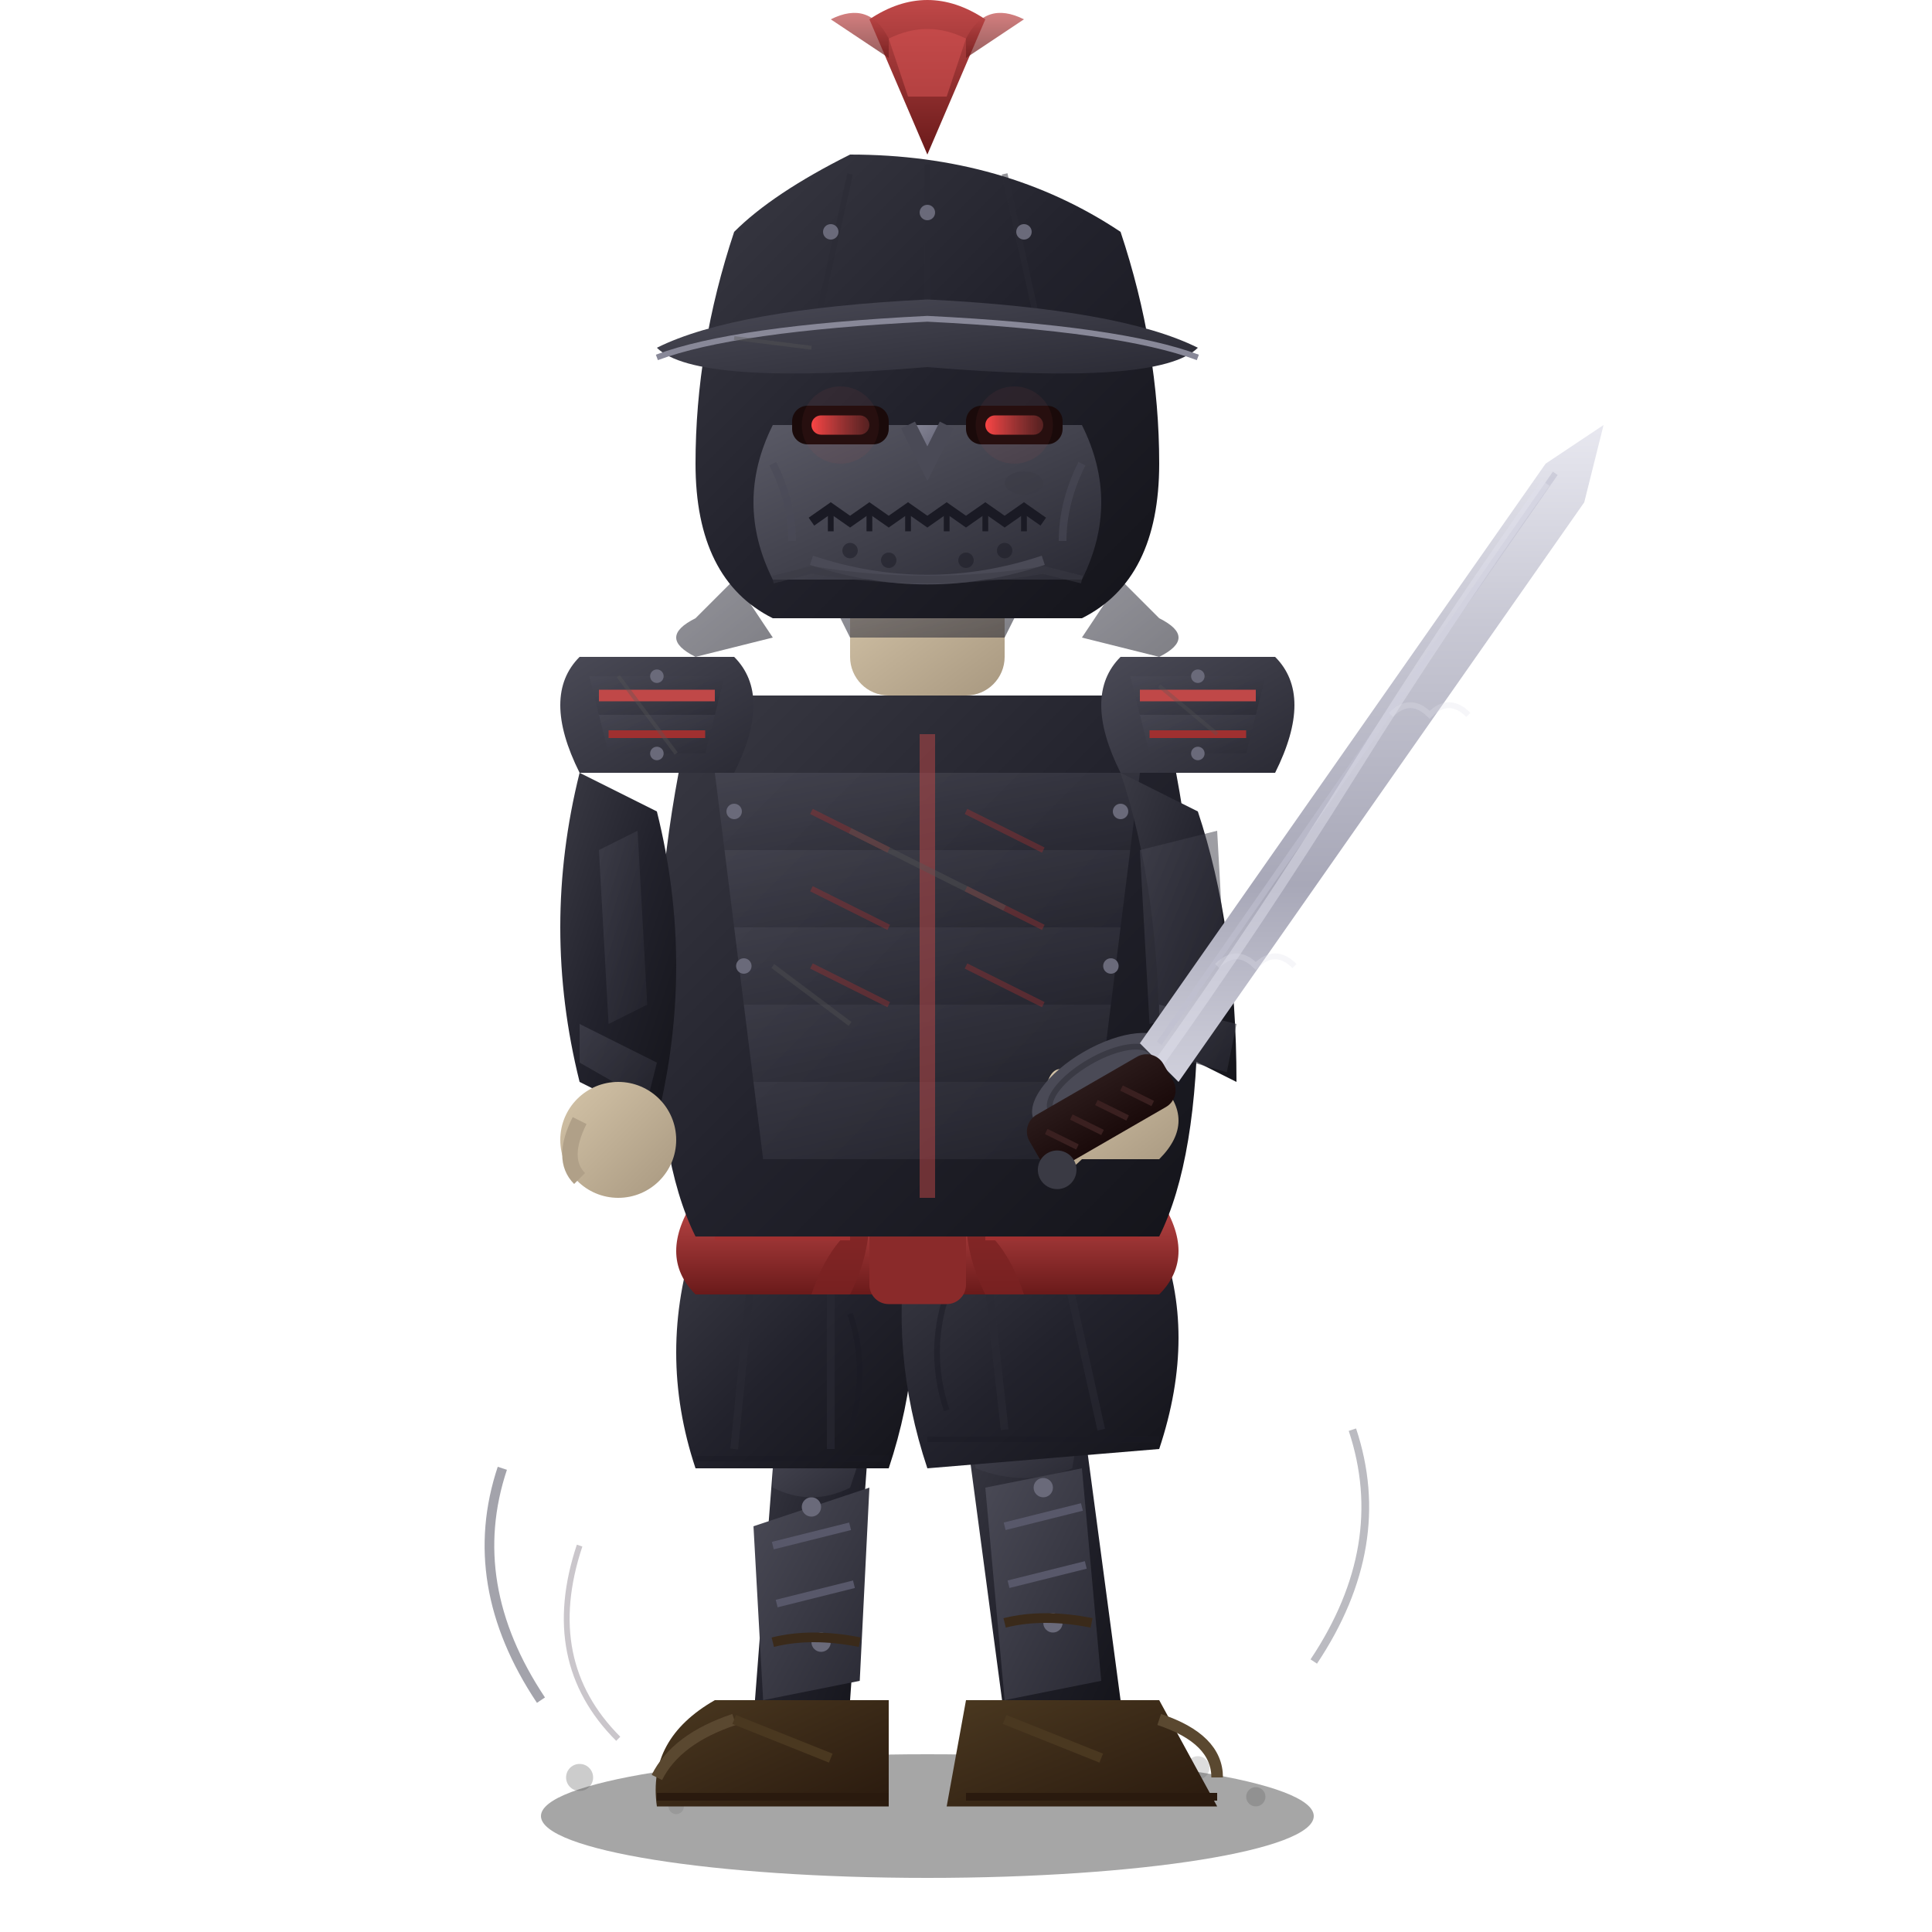
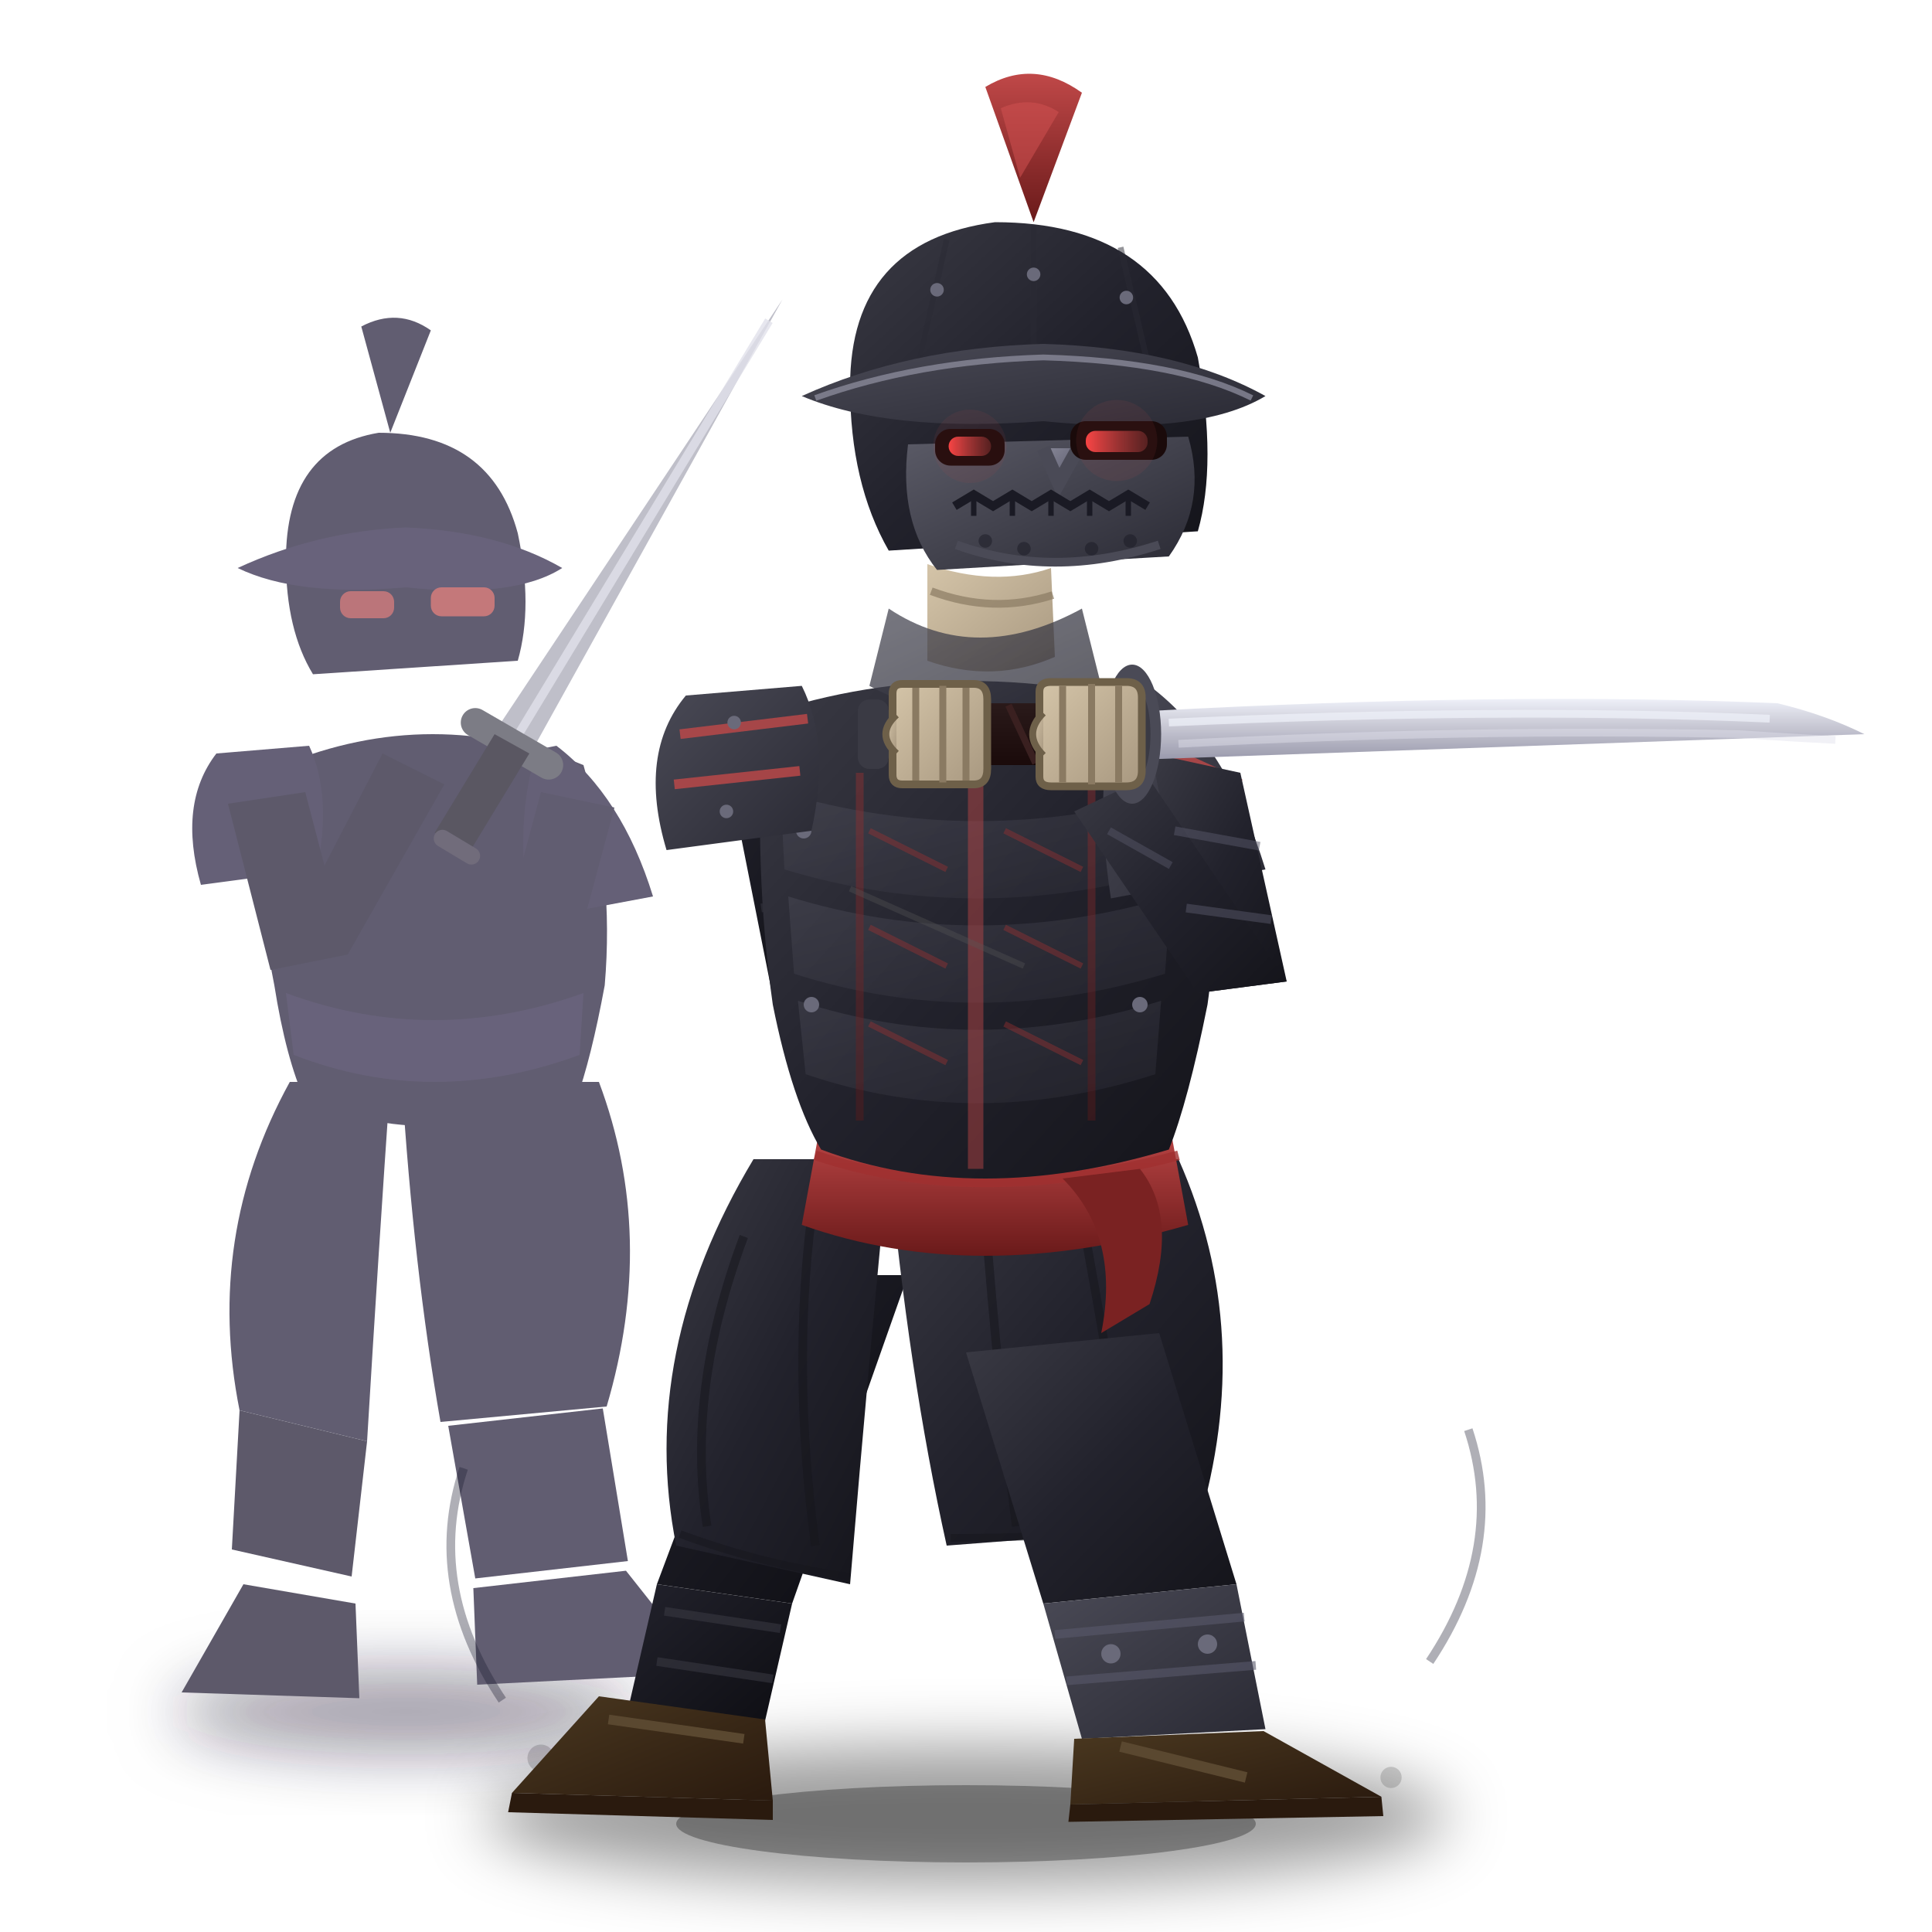
- <svg xmlns="http://www.w3.org/2000/svg" viewBox="0 0 100 100" width="512" height="512" data-hand="56,58">
+ <svg xmlns="http://www.w3.org/2000/svg" viewBox="0 0 100 100" width="512" height="512" data-hand="56.4,38">
  <defs>
    <linearGradient id="ry-armor" x1="0" y1="0" x2="1" y2="1">
      <stop offset="0" stop-color="#3a3a44" />
      <stop offset=".5" stop-color="#22222c" />
      <stop offset="1" stop-color="#14141a" />
+     </linearGradient>
+     <linearGradient id="ry-armorD" x1="0" y1="0" x2="1" y2="1">
+       <stop offset="0" stop-color="#22222c" />
+       <stop offset="1" stop-color="#0d0d12" />
    </linearGradient>
    <linearGradient id="ry-plate" x1="0" y1="0" x2="1" y2="1">
      <stop offset="0" stop-color="#4a4a56" />
      <stop offset="1" stop-color="#2a2a34" />
    </linearGradient>
    <linearGradient id="ry-crimson" x1="0" y1="0" x2="0" y2="1">
      <stop offset="0" stop-color="#c04848" />
      <stop offset="1" stop-color="#6a1a1a" />
    </linearGradient>
    <linearGradient id="ry-skin" x1="0" y1="0" x2="1" y2="1">
      <stop offset="0" stop-color="#d4c4a8" />
      <stop offset="1" stop-color="#a89880" />
    </linearGradient>
    <linearGradient id="ry-blade" x1="0" y1="0" x2="0" y2="1">
-       <stop offset="0" stop-color="#e8e8f0" />
-       <stop offset=".3" stop-color="#c8c8d4" />
-       <stop offset=".7" stop-color="#a8a8b8" />
-       <stop offset="1" stop-color="#d0d0dc" />
+       <stop offset="0" stop-color="#eef0f8" />
+       <stop offset=".45" stop-color="#c8c8d4" />
+       <stop offset="1" stop-color="#9a9aac" />
    </linearGradient>
    <linearGradient id="ry-wrap" x1="0" y1="0" x2="0" y2="1">
      <stop offset="0" stop-color="#2a1a1a" />
      <stop offset="1" stop-color="#1a0a0a" />
    </linearGradient>
    <linearGradient id="ry-mask" x1="0" y1="0" x2="1" y2="1">
      <stop offset="0" stop-color="#5a5a66" />
      <stop offset="1" stop-color="#2a2a34" />
-     </linearGradient>
-     <linearGradient id="ry-hair" x1="0" y1="0" x2="1" y2="1">
-       <stop offset="0" stop-color="#1a1a24" />
-       <stop offset="1" stop-color="#0a0a10" />
    </linearGradient>
    <linearGradient id="ry-glow" x1="0" y1="0" x2="1" y2="0">
      <stop offset="0" stop-color="#ff4444" />
      <stop offset="1" stop-color="#c04848" stop-opacity=".3" />
    </linearGradient>
    <linearGradient id="ry-lace" x1="0" y1="0" x2="0" y2="1">
      <stop offset="0" stop-color="#a03030" />
      <stop offset="1" stop-color="#601818" />
    </linearGradient>
    <linearGradient id="ry-steel" x1="0" y1="0" x2="1" y2="1">
      <stop offset="0" stop-color="#888898" />
      <stop offset="1" stop-color="#58586a" />
    </linearGradient>
-     <radialGradient id="ry-shadow" cx=".5" cy=".5" r=".5">
-       <stop offset="0" stop-color="#0a0a14" stop-opacity=".6" />
-       <stop offset="1" stop-color="#0a0a14" stop-opacity="0" />
-     </radialGradient>
    <linearGradient id="ry-sandal" x1="0" y1="0" x2="1" y2="1">
      <stop offset="0" stop-color="#4a3820" />
      <stop offset="1" stop-color="#2a1a0e" />
    </linearGradient>
+     <filter id="ry-soft" x="-60%" y="-70%" width="220%" height="240%">
+       <feGaussianBlur stdDeviation="1.6" />
+     </filter>
  </defs>
-   <ellipse cx="48" cy="94" rx="20" ry="3.2" fill="#000" opacity=".35" />
-   <circle cx="30" cy="92" r=".7" fill="#555" opacity=".3" />
-   <circle cx="65" cy="93" r=".5" fill="#555" opacity=".25" />
-   <circle cx="35" cy="93.5" r=".4" fill="#666" opacity=".2" />
-   <circle cx="62" cy="91.5" r=".6" fill="#555" opacity=".2" />
-   <path d="M28 88 Q24 82 26 76" stroke="#1a1a2e" stroke-width=".5" fill="none" opacity=".4" />
-   <path d="M68 86 Q72 80 70 74" stroke="#1a1a2e" stroke-width=".4" fill="none" opacity=".3" />
-   <path d="M32 90 Q28 86 30 80" stroke="#2a1a2e" stroke-width=".3" fill="none" opacity=".25" />
-   <path d="M42 70 Q38 64 40 58" stroke="#14141e" stroke-width=".4" fill="none" opacity=".2" />
-   <path d="M56 68 Q60 62 58 56" stroke="#14141e" stroke-width=".3" fill="none" opacity=".15" />
+   <ellipse cx="50" cy="94" rx="25" ry="3.6" fill="#000" opacity=".38" filter="url(#ry-soft)" />
+   <ellipse cx="50" cy="94.4" rx="15" ry="2" fill="#000" opacity=".3" />
+   <g fill="#555" opacity=".25">
+     <circle cx="28" cy="91" r=".7" />
+     <circle cx="72" cy="92" r=".55" />
+     <circle cx="34" cy="93" r=".4" />
+     <circle cx="66" cy="90.5" r=".5" />
+   </g>
+   <g opacity=".72">
+     <ellipse cx="21" cy="88.6" rx="12" ry="2.2" fill="#15112a" opacity=".55" filter="url(#ry-soft)" />
+     <path d="M15 56 Q10.6 64 12.4 73 L19 74.6 Q19.6 64.6 20.2 56 Z" fill="#241e3a" />
+     <path d="M20.8 56 Q21.4 65.6 22.8 73.6 L31.4 72.8 Q34 64 31 56 Z" fill="#241e3a" />
+     <path d="M12.4 73 L19 74.6 L18.2 81.6 L12 80.2 Z" fill="#1e1931" />
+     <path d="M23.2 73.8 L31.2 72.9 L32.5 80.8 L24.6 81.7 Z" fill="#241e3a" />
+     <path d="M9.4 87.6 L12.6 82 L18.4 83 L18.6 87.9 Z" fill="#1e1931" />
+     <path d="M24.5 82.2 L32.4 81.3 L36.6 86.6 L24.7 87.2 Z" fill="#241e3a" />
+     <path d="M14.6 39.6 Q22.4 36.4 30.2 39.6 Q31.8 45.2 31.3 51 Q30.6 54.8 29.8 57 Q22.2 59.6 15.8 57 Q14.8 54.8 14.2 51 Q13 45.2 14.6 39.6 Z" fill="#241e3a" />
+     <path d="M14.8 51.4 Q22.4 54.2 30.2 51.4 L30 54.6 Q22.4 57.4 15.2 54.6 Z" fill="#2e2648" />
+     <path d="M11.2 39 Q9.2 41.6 10.4 45.8 L16.4 45 Q17.2 41.2 16 38.6 Z" fill="#2a2342" />
+     <path d="M28.8 38.6 Q32.2 41.2 33.8 46.4 L27.4 47.6 Q26.6 42.4 27.8 38.8 Z" fill="#2a2342" />
+     <path d="M11.8 41.6 L15.8 41 L18 49.4 L14 50.2 Z" fill="#1e1931" />
+     <path d="M14 50.2 L18 49.4 L23 40.6 L19.8 39 Z" fill="#1e1931" />
+     <path d="M28 41 L31.8 41.8 L29.6 50 L25.8 49.2 Z" fill="#241e3a" />
+     <path d="M25.8 49.2 L29.6 50 L25.4 40.6 L22.2 42 Z" fill="#241e3a" />
+     <path d="M14.8 29 Q14.8 23.2 19.6 22.4 Q25.4 22.4 26.8 27.6 Q27.6 31.4 26.8 34.2 L16.2 34.9 Q14.8 32.6 14.8 29 Z" fill="#241e3a" />
+     <path d="M12.3 29.4 Q16.4 27.5 21 27.3 Q25.8 27.5 29.1 29.4 Q26.6 31 21 30.4 Q15.4 30.9 12.3 29.4 Z" fill="#2e2648" />
+     <path d="M20.2 22.4 L18.7 16.9 Q20.6 15.9 22.3 17.1 Z" fill="#241e3a" />
+     <path d="M27.4 39.1 L25.6 37.9 L40.5 15.5 Z" fill="#a6a6b4" />
+     <path d="M26.6 38.4 L39.8 16.6" stroke="#d6d6e2" stroke-width=".45" fill="none" opacity=".8" />
+     <path d="M28.4 39.6 L24.6 37.4" stroke="#4a4a56" stroke-width="1.5" stroke-linecap="round" />
+     <path d="M27.4 39 L24.3 44.1 L22.5 43.1 L25.6 38 Z" fill="#1a1626" />
+     <path d="M24.4 44.3 L22.9 43.4" stroke="#3a3348" stroke-width=".9" stroke-linecap="round" />
+     <rect x="17.6" y="30.6" width="2.8" height="1.4" rx=".55" fill="#c04848" opacity=".8" />
+     <rect x="22.3" y="30.4" width="3.3" height="1.5" rx=".55" fill="#c04848" opacity=".88" />
+   </g>
+   <path d="M26 88 Q22 82 24 76 M74 86 Q78 80 76 74" stroke="#1a1a2e" stroke-width=".45" fill="none" opacity=".35" />
  <g stroke="none">
-     <path d="M40 76 L45 74 L44 88 L39 89 Z" fill="url(#ry-armor)" />
-     <path d="M50 74 L56 73 L58 88 L52 89 Z" fill="url(#ry-armor)" />
-     <path d="M40 75 Q42 73 45 74 L44 77 Q42 78 40 77 Z" fill="url(#ry-plate)" />
-     <path d="M50 73 Q53 72 56 73 L55.5 76 Q53 77 50.5 76 Z" fill="url(#ry-plate)" />
-     <path d="M39 79 L45 77 L44.5 87 L39.5 88 Z" fill="url(#ry-plate)" />
-     <path d="M51 77 L56 76 L57 87 L52 88 Z" fill="url(#ry-plate)" />
-     <line x1="40" y1="80" x2="44" y2="79" stroke="#58586a" stroke-width=".4" />
-     <line x1="40.2" y1="83" x2="44.2" y2="82" stroke="#58586a" stroke-width=".4" />
-     <line x1="52" y1="79" x2="56" y2="78" stroke="#58586a" stroke-width=".4" />
-     <line x1="52.2" y1="82" x2="56.2" y2="81" stroke="#58586a" stroke-width=".4" />
-     <circle cx="42" cy="78" r=".5" fill="#6a6a7a" />
-     <circle cx="42.5" cy="85" r=".5" fill="#6a6a7a" />
-     <circle cx="54" cy="77" r=".5" fill="#6a6a7a" />
-     <circle cx="54.5" cy="84" r=".5" fill="#6a6a7a" />
-     <path d="M40 85 Q42 84.5 44.5 85" stroke="#3a2a1a" stroke-width=".5" fill="none" />
-     <path d="M52 84 Q54 83.5 56.5 84" stroke="#3a2a1a" stroke-width=".5" fill="none" />
-     <path d="M37 88 h9 v5.5 h-12 Q33.5 90 37 88 Z" fill="url(#ry-sandal)" />
-     <path d="M50 88 h10 l3 5.5 h-14 Z" fill="url(#ry-sandal)" />
-     <path d="M34 92 Q35 90 38 89" stroke="#5a4830" stroke-width=".6" fill="none" />
-     <path d="M60 89 Q63 90 63 92" stroke="#5a4830" stroke-width=".6" fill="none" />
-     <line x1="38" y1="89" x2="43" y2="91" stroke="#4a3820" stroke-width=".5" />
-     <line x1="52" y1="89" x2="57" y2="91" stroke="#4a3820" stroke-width=".5" />
-     <path d="M34 93 h12" stroke="#2a1a0e" stroke-width=".4" />
-     <path d="M50 93 h13" stroke="#2a1a0e" stroke-width=".4" />
-     <path d="M36 64 Q34 70 36 76 L46 76 Q48 70 47 64 Z" fill="url(#ry-armor)" />
-     <path d="M47 64 Q46 70 48 76 L60 75 Q62 69 60 64 Z" fill="url(#ry-armor)" />
-     <line x1="39" y1="65" x2="38" y2="75" stroke="#2a2a34" stroke-width=".4" opacity=".6" />
-     <line x1="43" y1="65" x2="43" y2="75" stroke="#2a2a34" stroke-width=".4" opacity=".6" />
-     <line x1="51" y1="65" x2="52" y2="74" stroke="#2a2a34" stroke-width=".4" opacity=".6" />
-     <line x1="55" y1="65" x2="57" y2="74" stroke="#2a2a34" stroke-width=".4" opacity=".6" />
-     <path d="M44 68 Q45 71 44 74" stroke="#1a1a24" stroke-width=".3" fill="none" opacity=".5" />
-     <path d="M49 67 Q48 70 49 73" stroke="#1a1a24" stroke-width=".3" fill="none" opacity=".5" />
-     <path d="M36 75.5 L46 75.5" stroke="#1a1a24" stroke-width=".3" opacity=".4" />
-     <path d="M48 74.5 L60 74.5" stroke="#1a1a24" stroke-width=".3" opacity=".4" />
-     <path d="M36 62 L60 62 Q62 65 60 67 L36 67 Q34 65 36 62 Z" fill="url(#ry-crimson)" />
-     <rect x="45" y="61.5" width="5" height="6" rx="1" fill="#8a2a2a" />
-     <path d="M45 63 Q43 64 42 67 L44 67 Q45 65 45 63 Z" fill="#7a2222" opacity=".8" />
-     <path d="M50 63 Q52 64 53 67 L51 67 Q50 65 50 63 Z" fill="#7a2222" opacity=".8" />
-     <line x1="37" y1="64" x2="44" y2="64" stroke="#a03030" stroke-width=".4" />
-     <line x1="51" y1="64" x2="59" y2="64" stroke="#a03030" stroke-width=".4" />
-     <path d="M36 36 Q34 44 34 52 Q34 60 36 64 L60 64 Q62 60 62 52 Q62 44 60 36 Z" fill="url(#ry-armor)" />
-     <path d="M37 40 L59 40 L58.5 44 L37.5 44 Z" fill="url(#ry-plate)" opacity=".7" />
-     <path d="M37.5 44 L58.5 44 L58 48 L38 48 Z" fill="url(#ry-plate)" opacity=".65" />
-     <path d="M38 48 L58 48 L57.5 52 L38.5 52 Z" fill="url(#ry-plate)" opacity=".6" />
-     <path d="M38.5 52 L57.5 52 L57 56 L39 56 Z" fill="url(#ry-plate)" opacity=".55" />
-     <path d="M39 56 L57 56 L56 60 L39.5 60 Z" fill="url(#ry-plate)" opacity=".5" />
-     <line x1="48" y1="38" x2="48" y2="62" stroke="#c04848" stroke-width=".8" opacity=".5" />
-     <line x1="41" y1="41" x2="41" y2="59" stroke="url(#ry-lace)" stroke-width=".4" opacity=".4" />
-     <line x1="55" y1="41" x2="55" y2="59" stroke="url(#ry-lace)" stroke-width=".4" opacity=".4" />
-     <path d="M42 42 L46 44 M42 46 L46 48 M42 50 L46 52" stroke="#a03030" stroke-width=".3" fill="none" opacity=".4" />
-     <path d="M50 42 L54 44 M50 46 L54 48 M50 50 L54 52" stroke="#a03030" stroke-width=".3" fill="none" opacity=".4" />
-     <line x1="44" y1="43" x2="52" y2="47" stroke="#555" stroke-width=".3" opacity=".4" />
-     <line x1="40" y1="50" x2="44" y2="53" stroke="#555" stroke-width=".25" opacity=".35" />
-     <circle cx="38" cy="42" r=".4" fill="#6a6a7a" />
-     <circle cx="58" cy="42" r=".4" fill="#6a6a7a" />
-     <circle cx="38.5" cy="50" r=".4" fill="#6a6a7a" />
-     <circle cx="57.5" cy="50" r=".4" fill="#6a6a7a" />
-     <path d="M30 34 Q28 36 30 40 L38 40 Q40 36 38 34 Z" fill="url(#ry-plate)" />
-     <path d="M30.5 35 L37.5 35 L37 37 L31 37 Z" fill="url(#ry-plate)" opacity=".7" />
-     <path d="M31 37 L37 37 L36.5 39 L31.5 39 Z" fill="url(#ry-plate)" opacity=".6" />
-     <line x1="31" y1="36" x2="37" y2="36" stroke="#c04848" stroke-width=".6" />
-     <line x1="31.5" y1="38" x2="36.5" y2="38" stroke="#a03030" stroke-width=".4" />
-     <line x1="32" y1="35" x2="35" y2="39" stroke="#555" stroke-width=".2" opacity=".35" />
-     <circle cx="34" cy="35" r=".35" fill="#6a6a7a" />
-     <circle cx="34" cy="39" r=".35" fill="#6a6a7a" />
-     <path d="M58 34 Q56 36 58 40 L66 40 Q68 36 66 34 Z" fill="url(#ry-plate)" />
-     <path d="M58.5 35 L65.5 35 L65 37 L59 37 Z" fill="url(#ry-plate)" opacity=".7" />
-     <path d="M59 37 L65 37 L64.5 39 L59.5 39 Z" fill="url(#ry-plate)" opacity=".6" />
-     <line x1="59" y1="36" x2="65" y2="36" stroke="#c04848" stroke-width=".6" />
-     <line x1="59.5" y1="38" x2="64.5" y2="38" stroke="#a03030" stroke-width=".4" />
-     <circle cx="62" cy="35" r=".35" fill="#6a6a7a" />
-     <circle cx="62" cy="39" r=".35" fill="#6a6a7a" />
-     <line x1="60" y1="35.5" x2="63" y2="38" stroke="#555" stroke-width=".2" opacity=".3" />
-     <path d="M30 40 Q28 48 30 56 L34 58 Q36 50 34 42 Z" fill="url(#ry-armor)" />
-     <path d="M31 44 L33 43 L33.5 52 L31.5 53 Z" fill="url(#ry-plate)" opacity=".5" />
-     <path d="M30 53 L34 55 L33.5 57 L30 55 Z" fill="url(#ry-plate)" opacity=".6" />
-     <circle cx="32" cy="59" r="3" fill="url(#ry-skin)" />
-     <path d="M30 58 Q29 60 30 61" stroke="#b0a088" stroke-width=".8" fill="none" />
-     <path d="M58 40 Q60 46 60 54 L64 56 Q64 48 62 42 Z" fill="url(#ry-armor)" />
-     <path d="M59 44 L63 43 L63.5 52 L59.5 53 Z" fill="url(#ry-plate)" opacity=".5" />
-     <path d="M60 52 L64 53 L63.5 55.5 L60 54.5 Z" fill="url(#ry-plate)" opacity=".6" />
-     <path d="M56 56 Q54 54 54 58 Q54 62 56 60 L60 60 Q62 58 60 56 Z" fill="url(#ry-skin)" />
-     <path d="M55 57 Q56 56.5 57 57" stroke="#b0a080" stroke-width=".3" fill="none" />
-     <rect x="44" y="30" width="8" height="6" rx="2" fill="url(#ry-skin)" />
-     <path d="M43 31 L53 31 L52 33 L44 33 Z" fill="url(#ry-plate)" opacity=".6" />
-     <path d="M38 30 L36 32 Q34 33 36 34 L40 33 Z" fill="url(#ry-plate)" opacity=".6" />
-     <path d="M58 30 L60 32 Q62 33 60 34 L56 33 Z" fill="url(#ry-plate)" opacity=".6" />
-     <path d="M38 12 Q36 18 36 24 Q36 30 40 32 L56 32 Q60 30 60 24 Q60 18 58 12 Q52 8 44 8 Q40 10 38 12 Z" fill="url(#ry-armor)" />
-     <line x1="44" y1="9" x2="42" y2="18" stroke="#2a2a34" stroke-width=".3" opacity=".5" />
-     <line x1="48" y1="8.5" x2="48" y2="18" stroke="#2a2a34" stroke-width=".3" opacity=".5" />
-     <line x1="52" y1="9" x2="54" y2="18" stroke="#2a2a34" stroke-width=".3" opacity=".5" />
-     <circle cx="43" cy="12" r=".4" fill="#6a6a7a" />
-     <circle cx="48" cy="11" r=".4" fill="#6a6a7a" />
-     <circle cx="53" cy="12" r=".4" fill="#6a6a7a" />
-     <path d="M48 8 L45 1 Q48 -1 51 1 L48 8 Z" fill="url(#ry-crimson)" />
-     <path d="M47 5 L46 2 Q48 1 50 2 L49 5 Z" fill="#d05050" opacity=".6" />
-     <path d="M46 3 L43 1 Q45 0 46 2 Z" fill="url(#ry-crimson)" opacity=".7" />
-     <path d="M50 3 L53 1 Q51 0 50 2 Z" fill="url(#ry-crimson)" opacity=".7" />
-     <path d="M34 18 Q38 16 48 15.5 Q58 16 62 18 Q60 20 48 19 Q36 20 34 18 Z" fill="url(#ry-plate)" />
-     <path d="M34 18.5 Q38 17 48 16.5 Q58 17 62 18.5" stroke="#888898" stroke-width=".3" fill="none" />
-     <line x1="38" y1="17.5" x2="42" y2="18" stroke="#555" stroke-width=".2" opacity=".4" />
-     <path d="M40 22 Q38 26 40 30 L56 30 Q58 26 56 22 Z" fill="url(#ry-mask)" />
-     <path d="M47 22 L48 24 L49 22" stroke="#4a4a56" stroke-width=".8" fill="url(#ry-steel)" />
-     <path d="M42 29 Q48 31 54 29" stroke="#4a4a56" stroke-width=".5" fill="none" />
-     <path d="M40 24 Q41 26 41 28" stroke="#4a4a56" stroke-width=".4" fill="none" opacity=".6" />
-     <path d="M56 24 Q55 26 55 28" stroke="#4a4a56" stroke-width=".4" fill="none" opacity=".6" />
-     <circle cx="44" cy="28.5" r=".4" fill="#1a1a24" opacity=".5" />
-     <circle cx="46" cy="29" r=".4" fill="#1a1a24" opacity=".5" />
-     <circle cx="50" cy="29" r=".4" fill="#1a1a24" opacity=".5" />
-     <circle cx="52" cy="28.5" r=".4" fill="#1a1a24" opacity=".5" />
-     <path d="M42 27 L43 26.3 L44 27 L45 26.3 L46 27 L47 26.3 L48 27 L49 26.3 L50 27 L51 26.3 L52 27 L53 26.3 L54 27" stroke="#1a1a24" stroke-width=".5" fill="none" />
-     <path d="M43 26.5 v1 M45 26.5 v1 M47 26.5 v1 M49 26.5 v1 M51 26.5 v1 M53 26.5 v1" stroke="#1a1a24" stroke-width=".3" />
-     <path d="M40 30 L42 29.5 Q48 30.5 54 29.5 L56 30" stroke="#3a3a44" stroke-width=".4" fill="none" opacity=".5" />
-     <ellipse cx="53" cy="25" rx="1" ry=".6" fill="#3a3a44" opacity=".4" />
-     <rect x="41" y="21" width="5" height="2" rx=".8" fill="#1a0a0a" />
-     <rect x="42" y="21.5" width="3" height="1" rx=".5" fill="url(#ry-glow)" />
-     <rect x="50" y="21" width="5" height="2" rx=".8" fill="#1a0a0a" />
-     <rect x="51" y="21.5" width="3" height="1" rx=".5" fill="url(#ry-glow)" />
-     <circle cx="43.5" cy="22" r="2" fill="#c04848" opacity=".08" />
-     <circle cx="52.5" cy="22" r="2" fill="#c04848" opacity=".08" />
+     <path d="M40 66 L47 66 L41 83 L34 82 Z" fill="url(#ry-armorD)" />
+     <path d="M34 82 L41 83 L39.5 89.5 L32.5 88.5 Z" fill="url(#ry-armorD)" />
+     <path d="M34.4 83.4 L40.4 84.3 M34 86 L40 86.9" stroke="#3a3a44" stroke-width=".45" opacity=".55" />
+     <path d="M26.5 92.8 L31 87.8 L39.6 89 L40 93.2 Z" fill="url(#ry-sandal)" />
+     <path d="M26.5 92.8 L40 93.2 L40 94.2 L26.3 93.8 Z" fill="#2a1a0e" />
+     <path d="M31.5 89 L38.5 90" stroke="#5a4830" stroke-width=".5" />
+     <path d="M37.6 39.5 L42.2 39 L44.6 50.6 L40 51.6 Z" fill="url(#ry-armorD)" />
+     <path d="M40 51.6 L44.6 50.6 L50.4 40.6 L46.4 38.4 Z" fill="url(#ry-armorD)" />
+     <path d="M38.6 43 L43 42.3 M39.4 47 L44 46.3" stroke="#3a3a44" stroke-width=".45" opacity=".5" />
+     <path d="M47.4 42.6 L50.4 44.2" stroke="#3a3a44" stroke-width=".4" opacity=".45" />
+     <path d="M39 60 Q33 70 35 80 L44 82 Q45 70 46 60 Z" fill="url(#ry-armor)" />
+     <path d="M46 60 Q47 71 49 80 L62 79 Q65 69 61 60 Z" fill="url(#ry-armor)" />
+     <path d="M38.5 64 Q35.5 72 36.6 79 M42 63 Q41 71 42.2 80" stroke="#15151c" stroke-width=".45" fill="none" opacity=".55" />
+     <path d="M51 63 Q51.6 71 52.6 79 M56 63 Q57.4 70.5 58.6 78.6" stroke="#15151c" stroke-width=".45" fill="none" opacity=".55" />
+     <path d="M35.2 79.4 Q39.5 81 44 81.6 M49.2 79.6 Q56 79.6 61.8 78.8" stroke="#15151c" stroke-width=".4" fill="none" opacity=".5" />
+     <path d="M50 70 L60 69 L64 82 L54 83 Z" fill="url(#ry-armor)" />
+     <path d="M54 83 L64 82 L65.5 89.5 L56 90 Z" fill="url(#ry-plate)" />
+     <path d="M54.6 84.6 L64.4 83.7 M55.2 87 L65 86.2" stroke="#58586a" stroke-width=".45" opacity=".6" />
+     <circle cx="57.5" cy="85.6" r=".5" fill="#6a6a7a" />
+     <circle cx="62.5" cy="85.1" r=".5" fill="#6a6a7a" />
+     <path d="M55.6 90 L65.4 89.6 L71.5 93 L55.4 93.4 Z" fill="url(#ry-sandal)" />
+     <path d="M55.4 93.4 L71.5 93 L71.6 94 L55.3 94.3 Z" fill="#2a1a0e" />
+     <path d="M58 90.4 L64.5 92" stroke="#5a4830" stroke-width=".55" />
+     <path d="M42.5 58 Q50.5 61 60.5 58 L61.5 63.4 Q50.5 66.6 41.5 63.4 Z" fill="url(#ry-crimson)" />
+     <path d="M42.2 59.8 Q50.5 62.6 61 59.8" stroke="#a03030" stroke-width=".5" fill="none" opacity=".8" />
+     <path d="M55 61 Q58 64 57 69 L59.5 67.5 Q61 63 59 60.5 Z" fill="#7a2222" />
+     <path d="M39.5 37 Q50 33.5 61.5 37 Q63.5 45 62.5 52 Q61.5 57 60.5 59.5 Q50.5 62.5 42.5 59.5 Q41 57 40 52 Q39 45 39.5 37 Z" fill="url(#ry-armor)" />
+     <path d="M40.4 41 Q50.5 44 61 41 L60.8 45 Q50.5 48 40.6 45 Z" fill="url(#ry-plate)" opacity=".55" />
+     <path d="M40.8 46.4 Q50.5 49.4 60.6 46.4 L60.3 50.4 Q50.5 53.4 41.1 50.4 Z" fill="url(#ry-plate)" opacity=".5" />
+     <path d="M41.3 51.8 Q50.5 54.8 60.1 51.8 L59.8 55.6 Q50.5 58.6 41.7 55.6 Z" fill="url(#ry-plate)" opacity=".45" />
+     <path d="M50.5 38 L50.5 60.5" stroke="#c04848" stroke-width=".8" opacity=".45" />
+     <path d="M44.5 40 L44.5 58 M56.5 40 L56.5 58" stroke="url(#ry-lace)" stroke-width=".4" opacity=".4" />
+     <path d="M45 43 L49 45 M45 48 L49 50 M45 53 L49 55 M52 43 L56 45 M52 48 L56 50 M52 53 L56 55" stroke="#a03030" stroke-width=".3" fill="none" opacity=".4" />
+     <circle cx="41.6" cy="43" r=".4" fill="#6a6a7a" />
+     <circle cx="59.4" cy="43" r=".4" fill="#6a6a7a" />
+     <circle cx="42" cy="52" r=".4" fill="#6a6a7a" />
+     <circle cx="59" cy="52" r=".4" fill="#6a6a7a" />
+     <path d="M44 46 L53 50" stroke="#555" stroke-width=".3" opacity=".35" />
+     <path d="M35.5 36 Q33 39 34.5 44 L42 43 Q43 38.5 41.5 35.5 Z" fill="url(#ry-plate)" />
+     <path d="M35.2 38 L41.8 37.2 M34.9 40.6 L41.4 39.9" stroke="#c04848" stroke-width=".5" opacity=".8" />
+     <circle cx="38" cy="37.4" r=".35" fill="#6a6a7a" />
+     <circle cx="37.6" cy="42" r=".35" fill="#6a6a7a" />
+     <path d="M59.5 35.5 Q63.5 38.5 65.5 45 L57.5 46.5 Q56.5 40 58 36 Z" fill="url(#ry-plate)" />
+     <path d="M59.4 38.4 L64.2 40.6 M59 41.4 L64.8 43.4" stroke="#c04848" stroke-width=".55" opacity=".8" />
+     <circle cx="61" cy="38.6" r=".38" fill="#6a6a7a" />
+     <circle cx="61.8" cy="43.4" r=".38" fill="#6a6a7a" />
+     <path d="M48 29.2 Q51.5 30.4 54.4 29.4 L54.6 34 Q51.4 35.4 48 34.2 Z" fill="url(#ry-skin)" />
+     <path d="M48.2 30.6 Q51.4 31.8 54.5 30.8" stroke="#8a7a62" stroke-width=".4" fill="none" opacity=".7" />
+     <path d="M46 31.5 Q50.5 34.5 56 31.5 L57 35.5 Q50.5 38.5 45 35.5 Z" fill="url(#ry-plate)" opacity=".75" />
+     <path d="M44 20 Q44 12.5 51.5 11.5 Q60 11.5 62 18.5 Q63 24 62 27.5 L46 28.5 Q44 25 44 20 Z" fill="url(#ry-armor)" />
+     <path d="M49 12.4 L47.5 19 M53.5 11.7 L53.5 18.4 M58 12.8 L59.4 18.8" stroke="#2a2a34" stroke-width=".3" opacity=".5" />
+     <circle cx="48.5" cy="15" r=".35" fill="#6a6a7a" />
+     <circle cx="53.5" cy="14.2" r=".35" fill="#6a6a7a" />
+     <circle cx="58.3" cy="15.4" r=".35" fill="#6a6a7a" />
+     <path d="M53.5 11.5 L51 4.5 Q53.5 3 56 4.8 Z" fill="url(#ry-crimson)" />
+     <path d="M52.8 9.2 L51.8 5.6 Q53.4 4.9 54.8 5.8 Z" fill="#d05050" opacity=".55" />
+     <path d="M41.5 20.5 Q47 18 54 17.8 Q61 18 65.5 20.5 Q62 22.6 54 21.8 Q46 22.4 41.5 20.5 Z" fill="url(#ry-plate)" />
+     <path d="M42.2 20.6 Q47.5 18.7 54 18.5 Q61 18.7 64.8 20.6" stroke="#888898" stroke-width=".3" fill="none" opacity=".8" />
+     <path d="M47 23 Q46.5 27 48.5 29.5 L60.5 28.8 Q62.5 26 61.5 22.6 Z" fill="url(#ry-mask)" />
+     <path d="M54 23.2 L54.8 25 L55.8 23.2" stroke="#4a4a56" stroke-width=".7" fill="url(#ry-steel)" />
+     <path d="M49.5 28.2 Q54.5 30 60 28.2" stroke="#4a4a56" stroke-width=".45" fill="none" />
+     <path d="M49.4 26.2 L50.4 25.6 L51.4 26.2 L52.4 25.6 L53.4 26.2 L54.4 25.6 L55.4 26.2 L56.4 25.6 L57.4 26.2 L58.4 25.6 L59.4 26.2" stroke="#1a1a24" stroke-width=".45" fill="none" />
+     <path d="M50.4 25.8 v.9 M52.4 25.8 v.9 M54.4 25.8 v.9 M56.4 25.8 v.9 M58.4 25.8 v.9" stroke="#1a1a24" stroke-width=".28" />
+     <circle cx="51" cy="28" r=".35" fill="#1a1a24" opacity=".5" />
+     <circle cx="53" cy="28.4" r=".35" fill="#1a1a24" opacity=".5" />
+     <circle cx="56.5" cy="28.4" r=".35" fill="#1a1a24" opacity=".5" />
+     <circle cx="58.5" cy="28" r=".35" fill="#1a1a24" opacity=".5" />
+     <rect x="48.4" y="22.2" width="3.6" height="1.9" rx=".8" fill="#1a0a0a" />
+     <rect x="49.1" y="22.6" width="2.2" height="1" rx=".5" fill="url(#ry-glow)" />
+     <rect x="55.4" y="21.8" width="5" height="2" rx=".8" fill="#1a0a0a" />
+     <rect x="56.2" y="22.3" width="3.2" height="1.1" rx=".5" fill="url(#ry-glow)" />
+     <circle cx="50.2" cy="23.1" r="1.9" fill="#c04848" opacity=".09" />
+     <circle cx="57.8" cy="22.8" r="2.1" fill="#c04848" opacity=".1" />
+   </g>
+   <g stroke="none">
+     <path d="M59.6 39 L64.2 40 L66.6 50.8 L62 51.4 Z" fill="url(#ry-armor)" />
+     <path d="M62 51.4 L66.6 50.8 L59.4 40.2 L55.6 42 Z" fill="url(#ry-armor)" />
+     <path d="M60.8 43 L65.2 43.8 M61.4 47 L65.8 47.6" stroke="#58586a" stroke-width=".45" opacity=".5" />
+     <path d="M57.4 43 L60.6 44.8" stroke="#58586a" stroke-width=".4" opacity=".45" />
  </g>
  <g class="wpn">
-     <ellipse cx="57" cy="56" rx="4" ry="1.8" fill="#4a4a56" transform="rotate(-30, 57, 56)" />
-     <ellipse cx="57" cy="56" rx="3" ry="1.2" fill="none" stroke="#3a3a44" stroke-width=".3" transform="rotate(-30, 57, 56)" />
-     <path d="M59 54 L80 24 L83 22 L82 26 L61 56 Z" fill="url(#ry-blade)" />
-     <path d="M60 54 L80.5 24.5" stroke="#c0c0d0" stroke-width=".3" fill="none" opacity=".6" />
-     <path d="M60 55 Q65 48 70 40 Q75 32 80 25" stroke="#e0e0ec" stroke-width=".5" fill="none" opacity=".5" />
-     <path d="M63 50 Q64 49 65 50 Q66 49 67 50" stroke="#e0e0ec" stroke-width=".3" fill="none" opacity=".3" />
-     <path d="M72 37 Q73 36 74 37 Q75 36 76 37" stroke="#e0e0ec" stroke-width=".3" fill="none" opacity=".3" />
-     <rect x="53" y="56" width="8" height="3" rx="1" fill="url(#ry-wrap)" transform="rotate(-30, 57, 57.5)" />
-     <path d="M54 57 L55 58.5 M55.5 57 L56.5 58.5 M57 57 L58 58.5 M58.5 57 L59.5 58.5" stroke="#3a2020" stroke-width=".3" transform="rotate(-30, 57, 57.5)" />
-     <circle cx="53.5" cy="59" r="1" fill="#3a3a44" transform="rotate(-30, 57, 57.5)" />
+     <path class="wpn" d="M59.5 36.8 Q78 35.8 92 36.4 Q94.5 37 96.5 38 L59.5 39.3 Z" fill="url(#ry-blade)" />
+     <path class="wpn" d="M60.5 37.4 Q78 36.6 91.6 37.2" stroke="#eef0f8" stroke-width=".4" fill="none" opacity=".75" />
+     <path class="wpn" d="M61 38.5 Q76 37.7 90 38 Q93 38.2 95 38.3" stroke="#e0e0ec" stroke-width=".4" fill="none" opacity=".45" />
+     <ellipse class="wpn" cx="58.6" cy="38" rx="1.5" ry="3.6" fill="#4a4a56" />
+     <ellipse class="wpn" cx="58.6" cy="38" rx=".8" ry="2.4" fill="none" stroke="#3a3a44" stroke-width=".3" />
+     <rect class="wpn" x="45.6" y="36.4" width="13" height="3.2" rx="1.1" fill="url(#ry-wrap)" />
+     <path class="wpn" d="M47 36.5 l1.4 3 M49.6 36.5 l1.4 3 M52.2 36.5 l1.4 3 M54.8 36.5 l1.4 3" stroke="#3a2020" stroke-width=".35" />
+     <rect class="wpn" x="44.4" y="36.2" width="1.6" height="3.6" rx=".6" fill="#3a3a44" />
+   </g>
+   <g>
+     <g transform="translate(56.4 38)">
+       <path d="M-2.6 -2.2 Q-2.6 -2.7 -2 -2.7 L1.9 -2.7 Q2.7 -2.7 2.7 -1.9 L2.7 1.9 Q2.7 2.7 1.9 2.7 L-2 2.7 Q-2.6 2.7 -2.6 2.2 Z" fill="url(#ry-skin)" stroke="#6e6049" stroke-width=".4" />
+       <path d="M-1.4 -2.5 V2.5 M.1 -2.6 V2.6 M1.5 -2.5 V2.5" stroke="#8a7a62" stroke-width=".36" />
+       <path d="M-2.4 -1.1 Q-3.5 0 -2.4 1.1" fill="url(#ry-skin)" stroke="#6e6049" stroke-width=".36" />
+     </g>
+     <g transform="translate(48.6 38)">
+       <path d="M-2.4 -2.1 Q-2.4 -2.6 -1.9 -2.6 L1.8 -2.6 Q2.5 -2.6 2.5 -1.8 L2.5 1.8 Q2.5 2.6 1.8 2.6 L-1.9 2.6 Q-2.4 2.6 -2.4 2.1 Z" fill="url(#ry-skin)" stroke="#6e6049" stroke-width=".4" />
+       <path d="M-1.2 -2.4 V2.4 M.2 -2.5 V2.5 M1.4 -2.4 V2.4" stroke="#8a7a62" stroke-width=".36" />
+       <path d="M-2.2 -1 Q-3.3 0 -2.2 1" fill="url(#ry-skin)" stroke="#6e6049" stroke-width=".36" />
+     </g>
  </g>
</svg>
